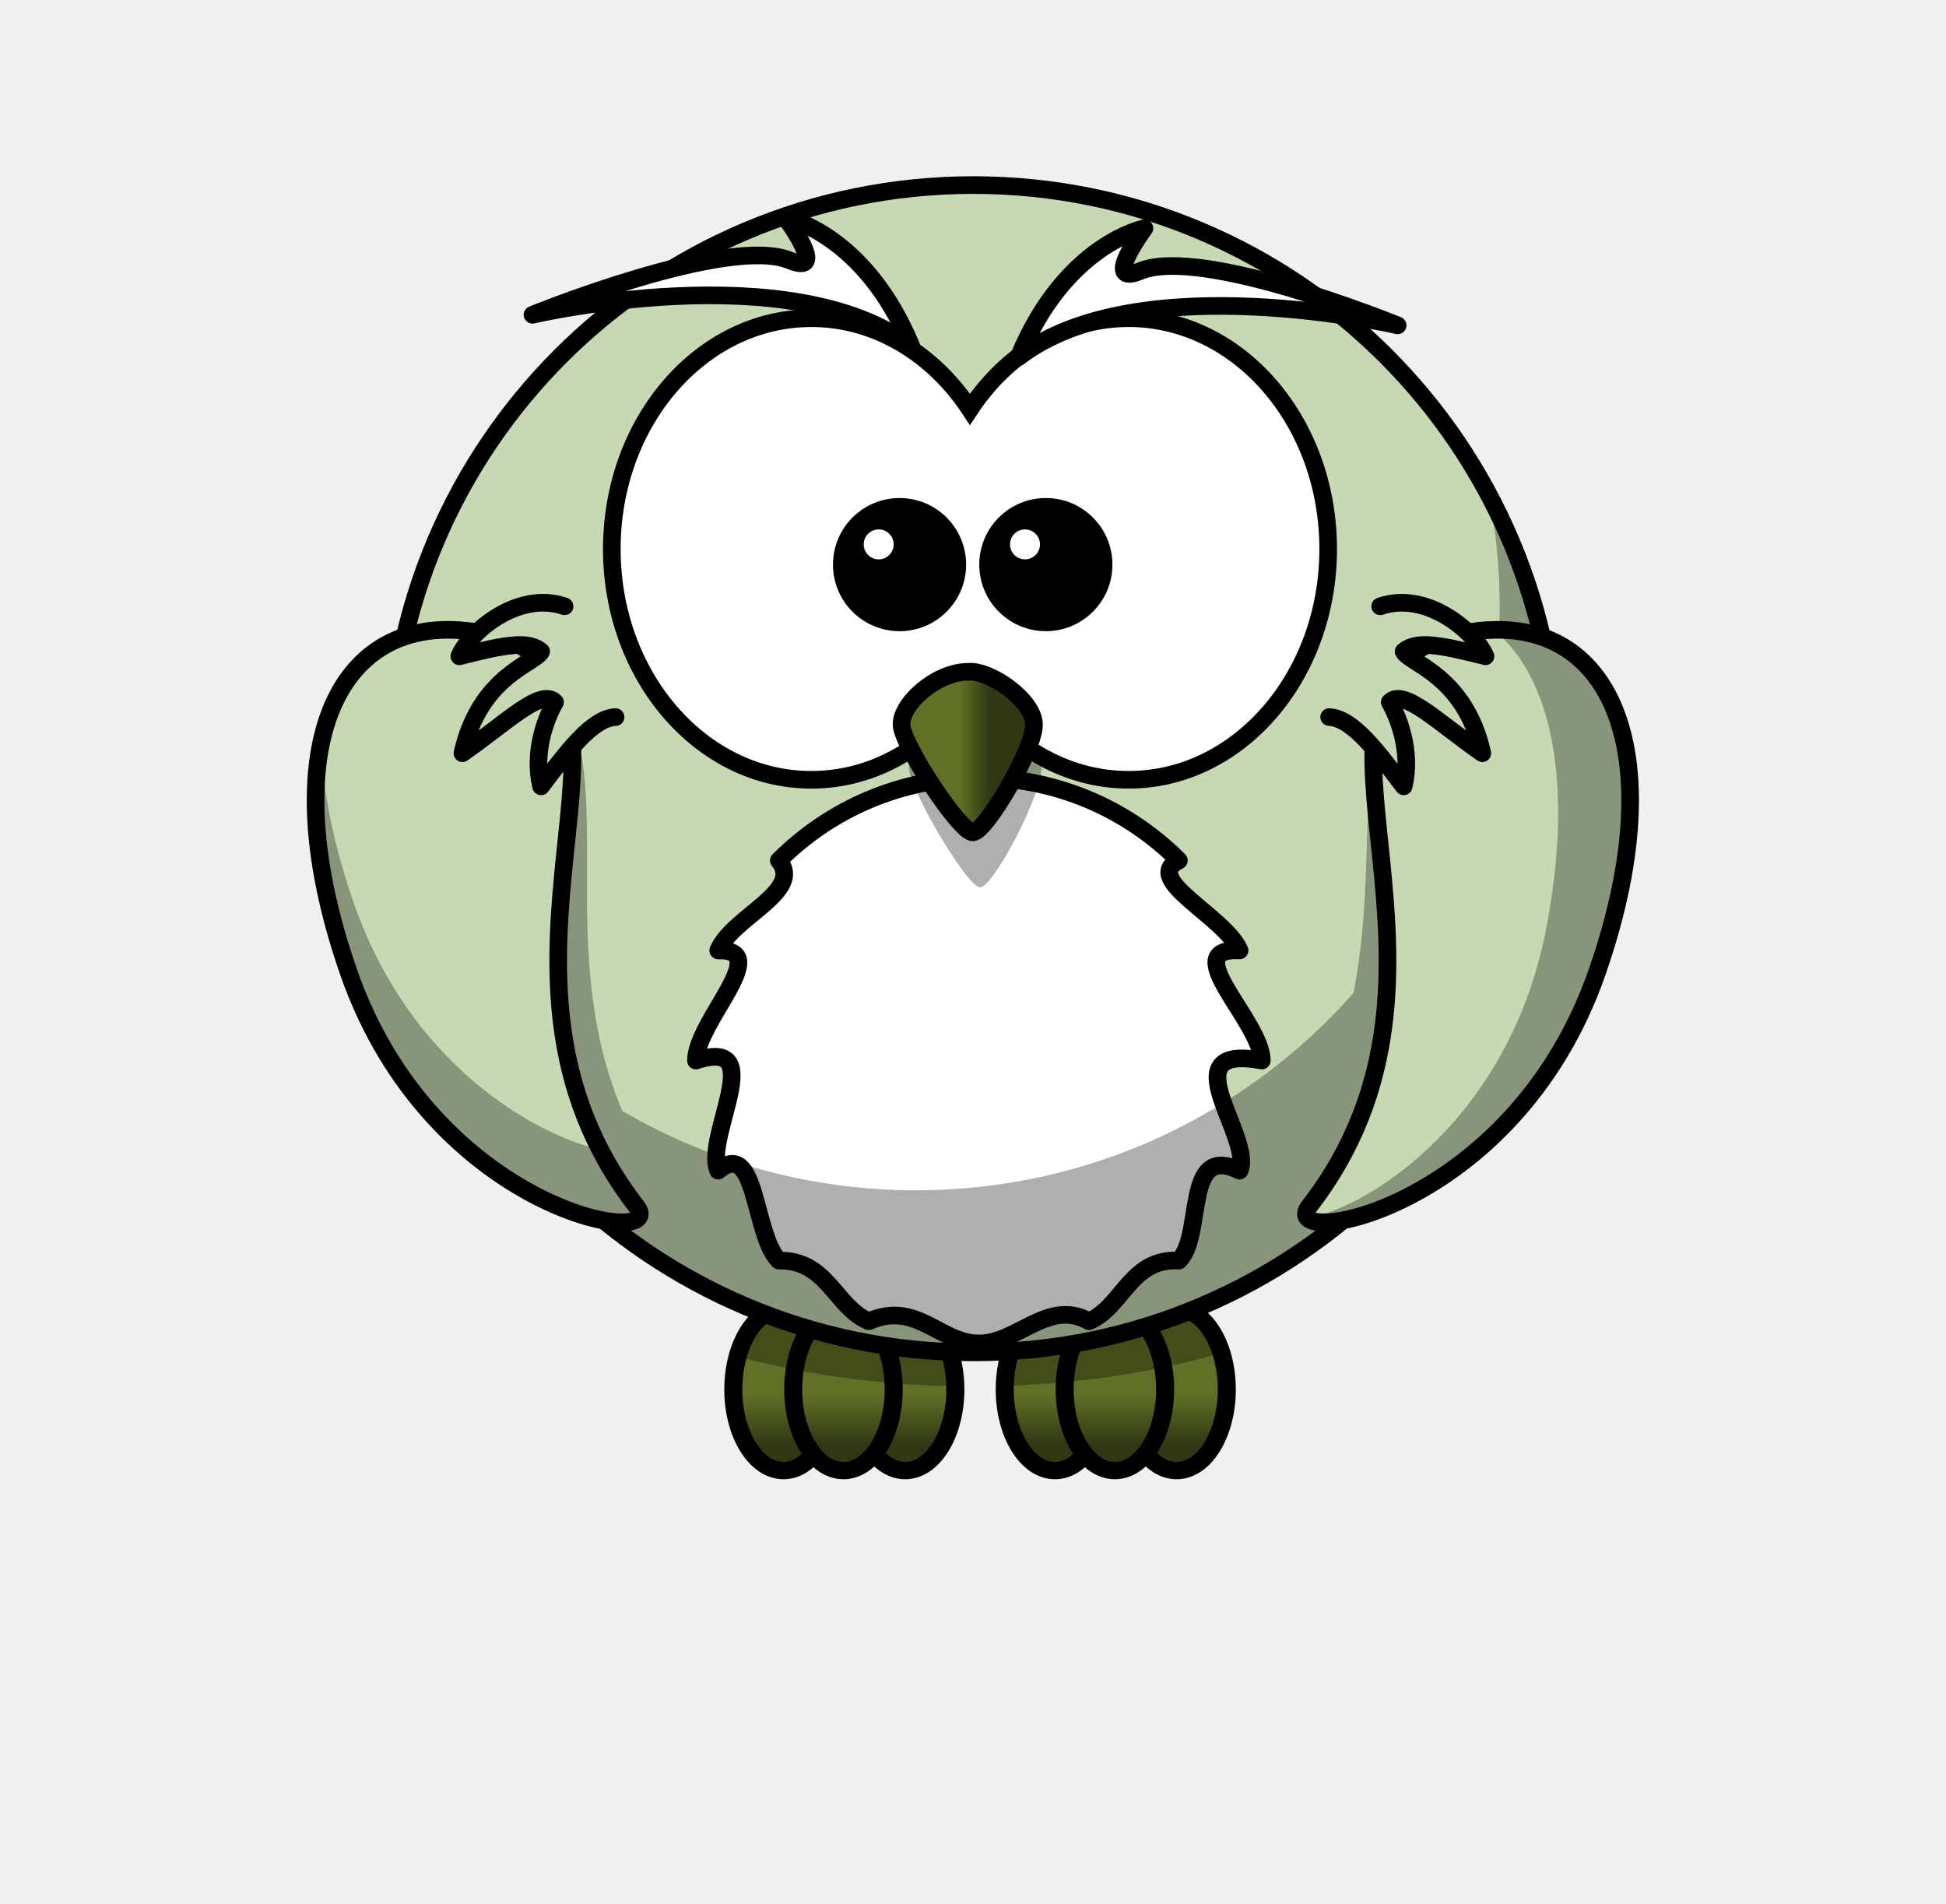
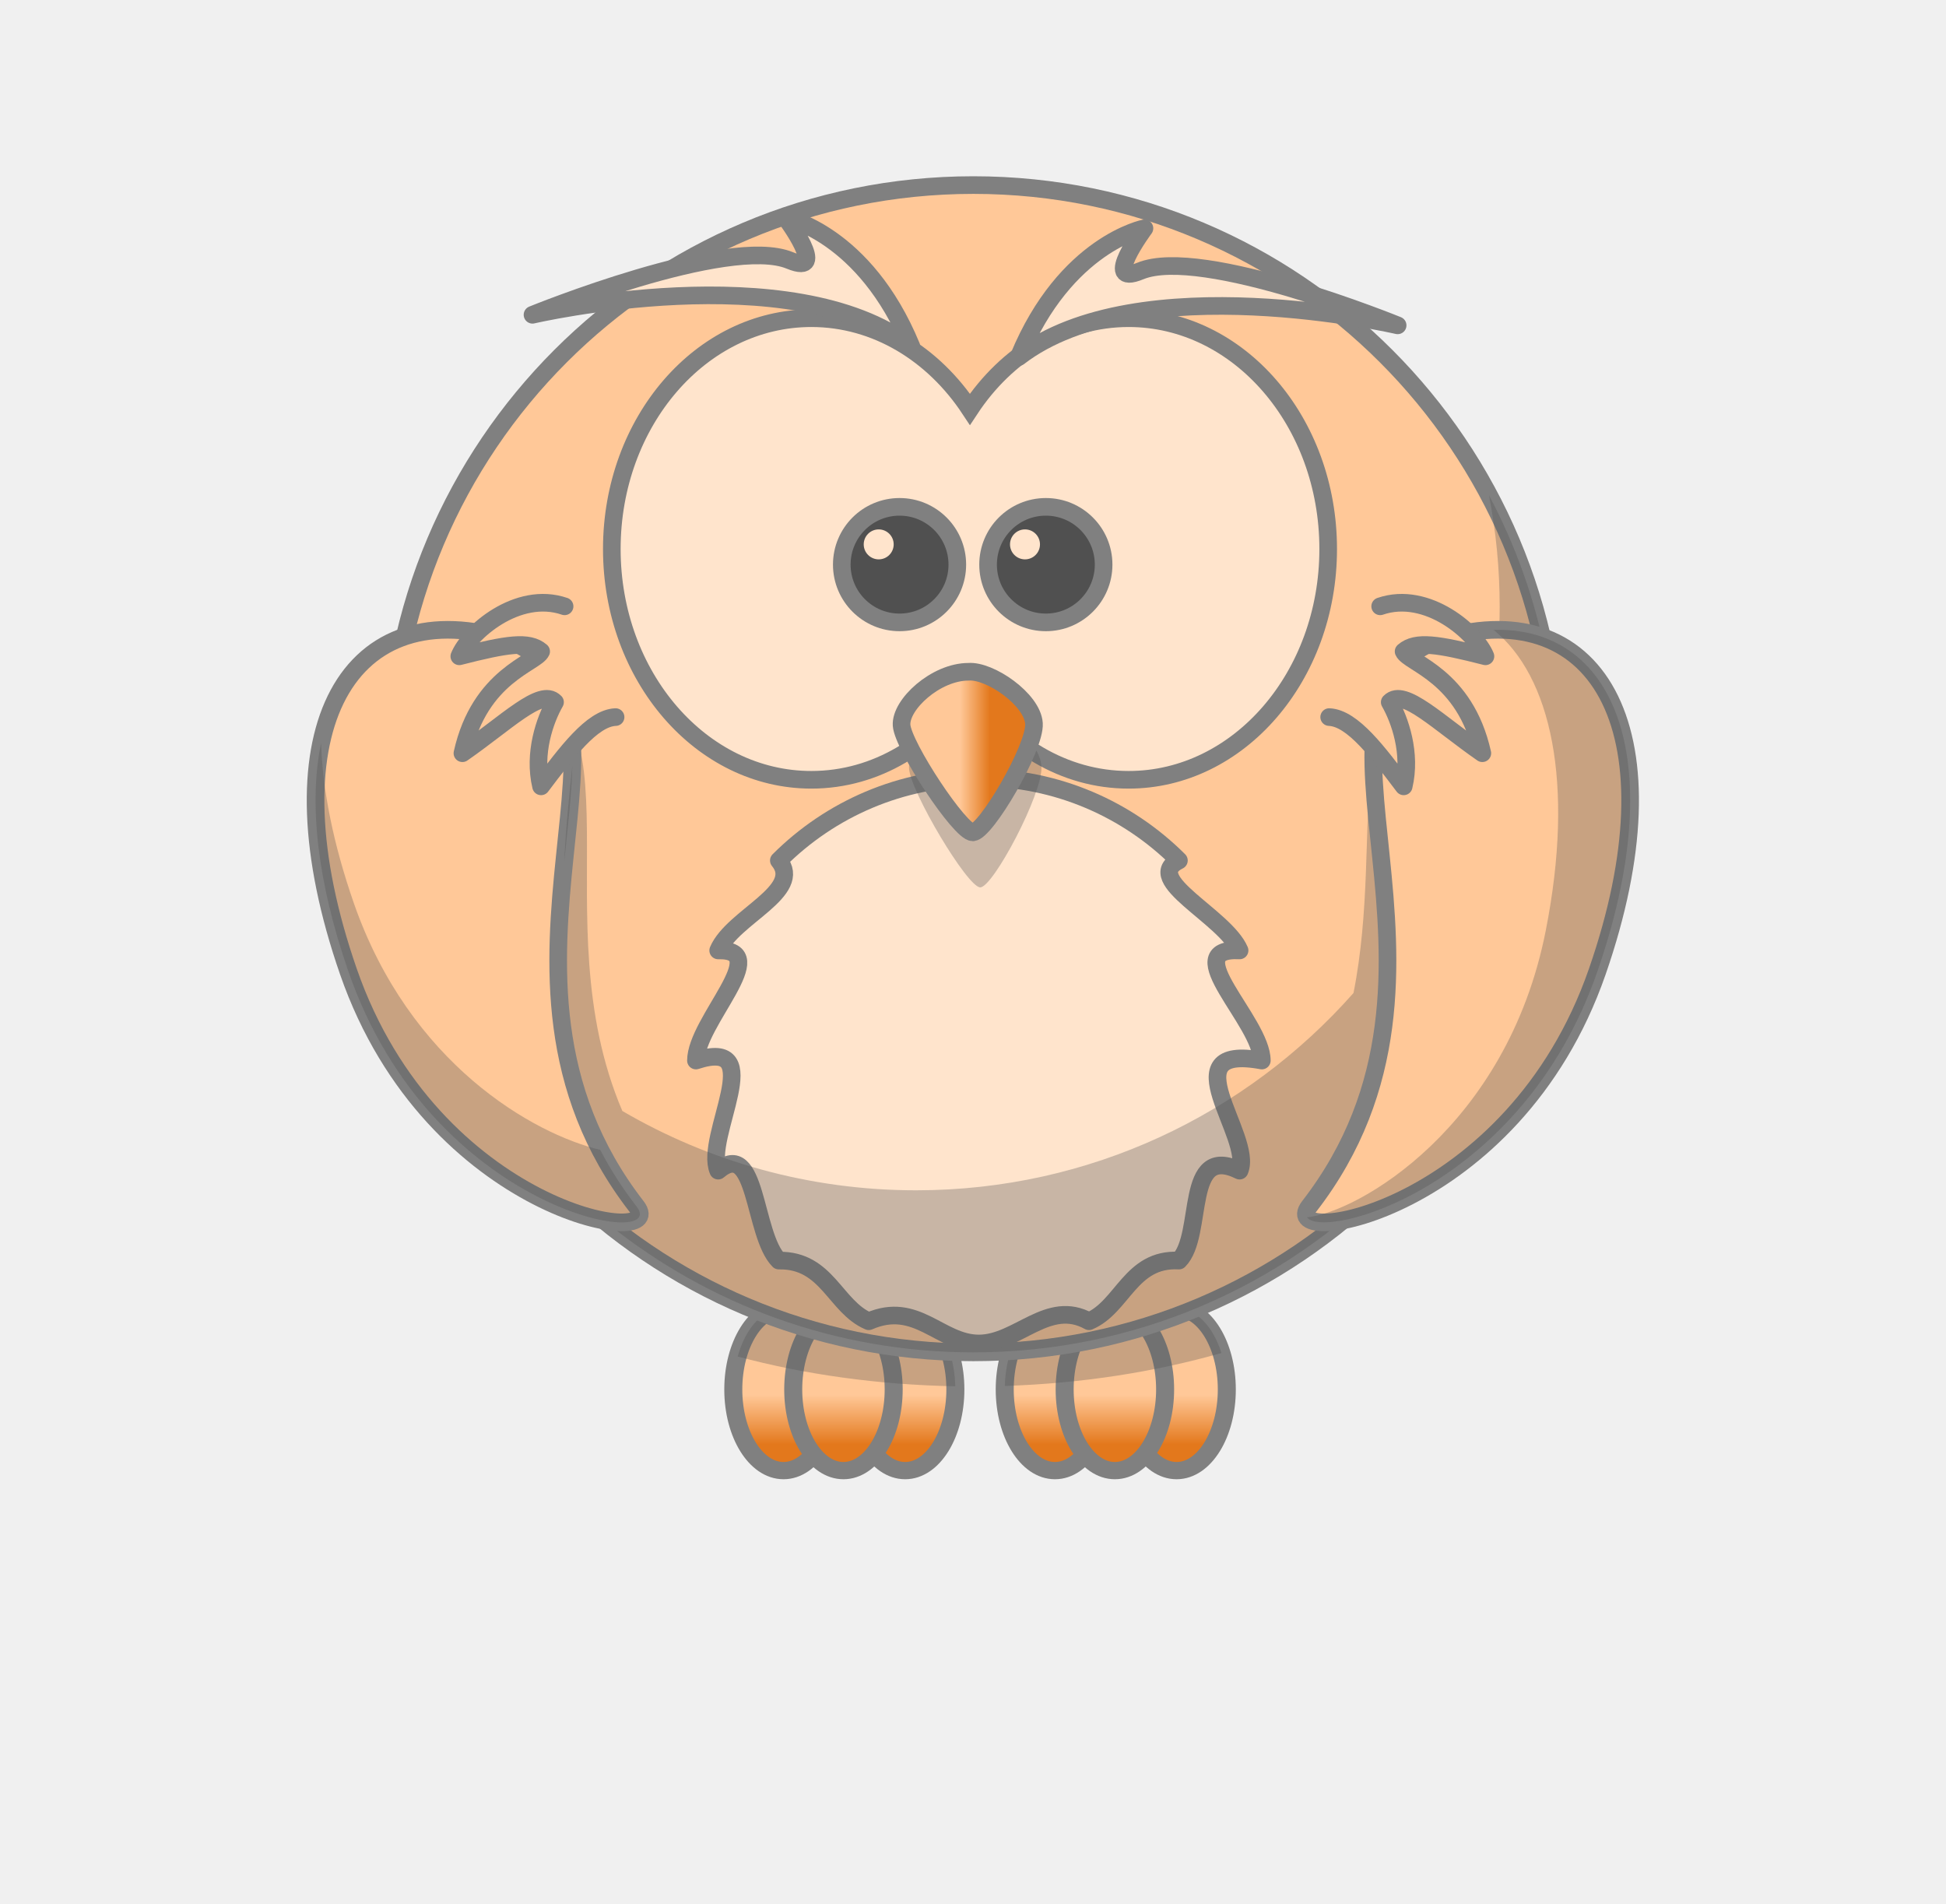
<svg xmlns="http://www.w3.org/2000/svg" xmlns:xlink="http://www.w3.org/1999/xlink" version="1.0" width="377.916" height="369.676" viewBox="-50 -50 478 540">
  <defs id="defs4">
    <linearGradient id="linearGradient4098">
-       <stop id="stop4100" style="stop-color:#607026;stop-opacity:1" offset="0" />
-       <stop id="stop4104" style="stop-color:#303813;stop-opacity:1" offset="1" />
+       <stop id="stop4100" style="stop-color:#ffc898;stop-opacity:1" offset="0" />
+       <stop id="stop4104" style="stop-color:#e3781c;stop-opacity:1" offset="1" />
    </linearGradient>
    <linearGradient x1="346.237" y1="537.414" x2="359.472" y2="537.414" id="linearGradient3211" xlink:href="#linearGradient4098" gradientUnits="userSpaceOnUse" gradientTransform="matrix(0.6414802,0,0,0.778051,125.3732,117.5289)" />
    <linearGradient x1="186.211" y1="354.022" x2="186.211" y2="362.278" id="linearGradient3327" xlink:href="#linearGradient4098" gradientUnits="userSpaceOnUse" />
    <linearGradient x1="195.754" y1="354.022" x2="195.754" y2="362.278" id="linearGradient3329" xlink:href="#linearGradient4098" gradientUnits="userSpaceOnUse" />
    <linearGradient x1="176.386" y1="354.022" x2="176.386" y2="362.278" id="linearGradient3331" xlink:href="#linearGradient4098" gradientUnits="userSpaceOnUse" />
    <linearGradient x1="229.439" y1="354.022" x2="229.439" y2="362.278" id="linearGradient3333" xlink:href="#linearGradient4098" gradientUnits="userSpaceOnUse" />
    <linearGradient x1="238.983" y1="354.022" x2="238.983" y2="362.278" id="linearGradient3335" xlink:href="#linearGradient4098" gradientUnits="userSpaceOnUse" />
    <linearGradient x1="219.614" y1="354.022" x2="219.614" y2="362.278" id="linearGradient3337" xlink:href="#linearGradient4098" gradientUnits="userSpaceOnUse" />
+     <style type="text/css">
+       
+         .fillColor { fill: #ffc898; }
+         .fillBlack { fill: #505050; }
+         .fillWhite { fill: #ffe4cc; }
+         .strokeBlack { stroke: #808080; }
+       
+     </style>
  </defs>
  <g transform="translate(-162.1788,-366.2018)" id="layer1">
-     <path d="M 214,353.128 A 8,13.5 0 1 1 198,353.128 A 8,13.5 0 1 1 214,353.128 z" transform="matrix(1.78125,0,0,1.705467,-35.00867,108.1051)" id="path3226" style="opacity:1;fill:url(#linearGradient3337);fill-opacity:1;fill-rule:nonzero;stroke:#000000;stroke-width:2.869;stroke-linecap:round;stroke-linejoin:round;stroke-miterlimit:4;stroke-dasharray:none;stroke-opacity:1" />
-     <path d="M 214,353.128 A 8,13.5 0 1 1 198,353.128 A 8,13.5 0 1 1 214,353.128 z" transform="matrix(1.78125,0,0,1.705467,-69.50867,108.1051)" id="path3228" style="opacity:1;fill:url(#linearGradient3335);fill-opacity:1;fill-rule:nonzero;stroke:#000000;stroke-width:2.869;stroke-linecap:round;stroke-linejoin:round;stroke-miterlimit:4;stroke-dasharray:none;stroke-opacity:1" />
-     <path d="M 214,353.128 A 8,13.5 0 1 1 198,353.128 A 8,13.5 0 1 1 214,353.128 z" transform="matrix(1.78125,0,0,1.705467,-52.50867,108.1051)" id="path3230" style="opacity:1;fill:url(#linearGradient3333);fill-opacity:1;fill-rule:nonzero;stroke:#000000;stroke-width:2.869;stroke-linecap:round;stroke-linejoin:round;stroke-miterlimit:4;stroke-dasharray:none;stroke-opacity:1" />
-     <path d="M 214,353.128 A 8,13.5 0 1 1 198,353.128 A 8,13.5 0 1 1 214,353.128 z" transform="matrix(1.78125,0,0,1.705467,41.99133,108.1051)" id="path3224" style="opacity:1;fill:url(#linearGradient3331);fill-opacity:1;fill-rule:nonzero;stroke:#000000;stroke-width:2.869;stroke-linecap:round;stroke-linejoin:round;stroke-miterlimit:4;stroke-dasharray:none;stroke-opacity:1" />
-     <path d="M 214,353.128 A 8,13.5 0 1 1 198,353.128 A 8,13.5 0 1 1 214,353.128 z" transform="matrix(1.78125,0,0,1.705467,7.49133,108.1051)" id="path3220" style="opacity:1;fill:url(#linearGradient3329);fill-opacity:1;fill-rule:nonzero;stroke:#000000;stroke-width:2.869;stroke-linecap:round;stroke-linejoin:round;stroke-miterlimit:4;stroke-dasharray:none;stroke-opacity:1" />
-     <path d="M 214,353.128 A 8,13.5 0 1 1 198,353.128 A 8,13.5 0 1 1 214,353.128 z" transform="matrix(1.78125,0,0,1.705467,24.49133,108.1051)" id="path3222" style="opacity:1;fill:url(#linearGradient3327);fill-opacity:1;fill-rule:nonzero;stroke:#000000;stroke-width:2.869;stroke-linecap:round;stroke-linejoin:round;stroke-miterlimit:4;stroke-dasharray:none;stroke-opacity:1" />
-     <path d="M 135.25,321.125 C 129.444,321.125 124.47,326.755 122.25,334.812 C 141.221,339.887 162.064,342.847 183.969,343.25 C 183.67,330.965 177.426,321.125 169.75,321.125 C 166.449,321.125 163.417,322.952 161,326 C 158.583,322.952 155.551,321.125 152.25,321.125 C 149.064,321.125 146.124,322.83 143.75,325.688 C 141.376,322.83 138.436,321.125 135.25,321.125 z M 212.25,321.125 C 204.594,321.125 198.359,330.915 198.031,343.156 C 219.912,342.452 240.647,339.173 259.469,333.812 C 257.122,326.297 252.312,321.125 246.75,321.125 C 243.449,321.125 240.417,322.952 238,326 C 235.583,322.952 232.551,321.125 229.25,321.125 C 226.064,321.125 223.124,322.83 220.75,325.688 C 218.376,322.83 215.436,321.125 212.25,321.125 z" transform="translate(162.1788,366.2018)" id="path3250" style="opacity:1;fill:#000000;fill-opacity:0.314;fill-rule:nonzero;stroke:none;stroke-width:6.429;stroke-linecap:round;stroke-linejoin:miter;stroke-miterlimit:4;stroke-dasharray:none;stroke-opacity:1" />
-     <path d="M 516.837,534.266 A 165.564,165.564 0 1 1 185.709,534.266 A 165.564,165.564 0 1 1 516.837,534.266 z" id="path2385" style="opacity:1;fill:#c7d9b3;fill-opacity:1;fill-rule:nonzero;stroke:#000000;stroke-width:5;stroke-linecap:round;stroke-linejoin:miter;stroke-miterlimit:4;stroke-dasharray:none;stroke-opacity:1" />
-     <path d="M 418.632,583.054 C 395.249,578.71 416.649,602.14 413.064,610.612 C 398.89,603.643 404.291,626.715 397.881,633.124 C 385.737,632.475 383.841,644.721 375.369,648.307 C 365.132,642.627 357.584,653.875 347.811,653.875 C 338.037,653.875 332.254,643.068 320.252,648.307 C 311.78,644.721 309.885,632.916 297.74,633.124 C 291.331,626.715 292.32,602.319 282.558,610.612 C 278.972,602.14 295.519,576.945 276.989,583.054 C 276.989,573.281 296.62,555.144 282.558,555.496 C 286.143,547.024 304.125,540.716 297.74,532.983 C 310.559,520.165 328.264,512.233 347.811,512.233 C 367.357,512.233 385.063,520.165 397.881,532.983 C 388.408,537.628 409.478,547.024 413.064,555.496 C 397.237,554.703 418.632,573.281 418.632,583.054 z" transform="matrix(1.133333,0,0,1.133333,-41.33858,-43.74635)" id="path3167" style="fill:#ffffff;fill-opacity:1;fill-rule:nonzero;stroke:#000000;stroke-width:4.412;stroke-linecap:round;stroke-linejoin:round;stroke-miterlimit:4;stroke-opacity:1" />
-     <path d="M 335.375,90.5 C 337.356,100.732 338.406,111.285 338.406,122.094 C 338.406,125.824 338.274,129.519 338.031,133.188 C 334.359,133.005 330.453,133.207 326.281,133.812 C 291.066,141.311 306.108,185.477 296.938,231.688 C 266.595,266.016 222.228,287.656 172.844,287.656 C 142.47,287.656 114.012,279.449 89.531,265.156 C 65.852,209.714 97.607,149.492 55.875,139.094 C 9.765,130.768 -8.095,173.55 21.719,237.656 C 38.18,273.05 65.442,290.436 85.5,297.188 C 113.863,319.988 149.892,333.625 189.094,333.625 C 235.043,333.625 276.651,314.886 306.656,284.625 C 324.11,275.908 343.518,260.03 357,233.469 C 382.212,183.798 377.385,146.39 351.531,136.031 C 348.361,119.895 342.865,104.589 335.375,90.5 z" transform="translate(162.1788,366.2018)" id="path3211" style="fill:#000000;fill-opacity:0.314;fill-rule:evenodd;stroke:none;stroke-width:5;stroke-linecap:butt;stroke-linejoin:miter;stroke-miterlimit:4;stroke-dasharray:none;stroke-opacity:1" />
-     <path d="M 217.915,497.247 C 266.027,514.547 203.752,591.389 255.735,658.439 C 265.343,670.832 197.867,660.529 174.012,591.854 C 150.813,525.068 172.879,484.314 217.915,497.247 z" id="path3169" style="fill:#c7d9b3;fill-opacity:1;fill-rule:evenodd;stroke:#000000;stroke-width:5;stroke-linecap:butt;stroke-linejoin:miter;stroke-miterlimit:4;stroke-dasharray:none;stroke-opacity:1" />
-     <path d="M 484.358,497.247 C 436.247,514.547 498.521,591.389 446.539,658.439 C 436.93,670.832 504.407,660.529 528.262,591.854 C 551.46,525.068 529.394,484.314 484.358,497.247 z" id="path3800" style="fill:#c7d9b3;fill-opacity:1;fill-rule:evenodd;stroke:#000000;stroke-width:5;stroke-linecap:butt;stroke-linejoin:miter;stroke-miterlimit:4;stroke-dasharray:none;stroke-opacity:1" />
-     <path d="M 466.683,488.199 C 480.071,483.59 493.904,495.783 496.548,502.379 C 483.036,498.927 476.828,497.953 473.33,500.999 C 474.836,504.37 490.738,507.74 495.667,529.87 C 483.238,521.253 473.363,511.294 469.395,515.387 C 472.276,520.42 475.594,529.884 473.358,539.267 C 466.217,529.843 458.919,519.889 452.217,519.62" id="path2413" style="fill:#c7d9b3;fill-opacity:1;fill-rule:evenodd;stroke:#000000;stroke-width:5;stroke-linecap:round;stroke-linejoin:round;stroke-miterlimit:4;stroke-dasharray:none;stroke-opacity:1" />
-     <path d="M 305.322,406.466 C 274.088,406.466 248.719,435.797 248.719,471.937 C 248.719,508.078 274.088,537.409 305.322,537.409 C 323.678,537.409 339.966,527.268 350.307,511.58 C 360.647,527.28 376.971,537.409 395.334,537.409 C 426.569,537.409 451.937,508.078 451.937,471.937 C 451.937,435.797 426.569,406.466 395.334,406.466 C 376.973,406.466 360.647,416.598 350.307,432.295 C 339.966,416.61 323.675,406.466 305.322,406.466 z" id="path2387" style="opacity:1;fill:#ffffff;fill-opacity:1;fill-rule:nonzero;stroke:#000000;stroke-width:5;stroke-linecap:round;stroke-linejoin:miter;stroke-miterlimit:4;stroke-dasharray:none;stroke-opacity:1" />
-     <path d="M 352.022,517.375 C 342.734,517.375 332.638,527.702 333.042,534.224 C 333.446,540.747 349.599,567.924 353.233,567.924 C 356.867,567.924 371.001,541.29 370.598,533.681 C 370.194,526.071 358.079,516.831 352.022,517.375 z" id="path3407" style="fill:#000000;fill-opacity:0.314;fill-rule:evenodd;stroke:none;stroke-width:5;stroke-linecap:butt;stroke-linejoin:miter;stroke-miterlimit:4;stroke-dasharray:none;stroke-opacity:1" />
-     <path d="M 349.9,506.766 C 340.612,506.766 330.517,516.072 330.92,521.95 C 331.324,527.827 347.477,552.317 351.112,552.317 C 354.746,552.317 368.88,528.317 368.476,521.46 C 368.072,514.603 355.958,506.276 349.9,506.766 z" id="path2391" style="fill:url(#linearGradient3211);fill-opacity:1;fill-rule:evenodd;stroke:#000000;stroke-width:5;stroke-linecap:butt;stroke-linejoin:miter;stroke-miterlimit:4;stroke-dasharray:none;stroke-opacity:1" />
-     <path d="M 340.571,487.367 A 10.387,10.387 0 1 1 319.797,487.367 A 10.387,10.387 0 1 1 340.571,487.367 z" transform="matrix(1.577639,0,0,1.577639,-190.5674,-292.5221)" id="path2411" style="opacity:1;fill:#000000;fill-opacity:1;fill-rule:nonzero;stroke:#000000;stroke-width:3.169;stroke-linecap:round;stroke-linejoin:miter;stroke-miterlimit:4;stroke-dasharray:none;stroke-opacity:1" />
-     <path d="M 235.322,488.199 C 221.934,483.59 208.101,495.783 205.457,502.379 C 218.969,498.927 225.177,497.953 228.675,500.999 C 227.169,504.37 211.267,507.74 206.338,529.87 C 218.767,521.253 228.642,511.294 232.611,515.387 C 229.729,520.42 226.411,529.884 228.647,539.267 C 235.788,529.843 243.086,519.889 249.789,519.62" id="path3193" style="fill:#c7d9b3;fill-opacity:1;fill-rule:evenodd;stroke:#000000;stroke-width:5;stroke-linecap:round;stroke-linejoin:round;stroke-miterlimit:4;stroke-dasharray:none;stroke-opacity:1" />
-     <path d="M 364.149,417.485 C 377.425,385.325 399.815,380.971 399.815,380.971 C 399.815,380.971 387.362,397.747 398.641,393.08 C 416.106,385.854 471.638,408.498 471.638,408.498 C 471.638,408.498 398.063,391.372 364.149,417.485 z" id="path3283" style="fill:#ffffff;fill-opacity:1;fill-rule:evenodd;stroke:#000000;stroke-width:5;stroke-linecap:butt;stroke-linejoin:round;stroke-miterlimit:4;stroke-dasharray:none;stroke-opacity:1" />
-     <path d="M 333.708,414.485 C 320.432,382.325 298.043,377.971 298.043,377.971 C 298.043,377.971 310.496,394.747 299.217,390.08 C 281.751,382.854 226.22,405.498 226.22,405.498 C 226.22,405.498 299.794,388.372 333.708,414.485 z" id="path3285" style="fill:#ffffff;fill-opacity:1;fill-rule:evenodd;stroke:#000000;stroke-width:5;stroke-linecap:butt;stroke-linejoin:round;stroke-miterlimit:4;stroke-dasharray:none;stroke-opacity:1" />
-     <path d="M 340.571,487.367 A 10.387,10.387 0 1 1 319.797,487.367 A 10.387,10.387 0 1 1 340.571,487.367 z" transform="matrix(1.577639,0,0,1.577639,-149.0674,-292.5221)" id="path3301" style="opacity:1;fill:#000000;fill-opacity:1;fill-rule:nonzero;stroke:#000000;stroke-width:3.169;stroke-linecap:round;stroke-linejoin:miter;stroke-miterlimit:4;stroke-dasharray:none;stroke-opacity:1" />
-     <path d="M 209.5,105.426 A 5.25,5.25 0 1 1 199,105.426 A 5.25,5.25 0 1 1 209.5,105.426 z" transform="matrix(0.8095238,0,0,0.8095238,159.0836,385.2829)" id="path3341" style="opacity:1;fill:#ffffff;fill-opacity:1;fill-rule:nonzero;stroke:none;stroke-width:5;stroke-linecap:butt;stroke-linejoin:round;stroke-miterlimit:4;stroke-dasharray:none;stroke-opacity:1" />
-     <path d="M 209.5,105.426 A 5.25,5.25 0 1 1 199,105.426 A 5.25,5.25 0 1 1 209.5,105.426 z" transform="matrix(0.8095238,0,0,0.8095238,200.5836,385.2829)" id="path3343" style="opacity:1;fill:#ffffff;fill-opacity:1;fill-rule:nonzero;stroke:none;stroke-width:5;stroke-linecap:butt;stroke-linejoin:round;stroke-miterlimit:4;stroke-dasharray:none;stroke-opacity:1" />
-     <path d="M 337.938,128.656 C 337.525,128.656 337.106,128.677 336.688,128.688 C 352.9,141.752 359.761,171.985 351.469,214.031 C 340.446,269.926 297.892,294.039 283.75,295.312 C 288.342,301.839 344.721,287.187 366.094,225.656 C 386.392,167.219 372.014,128.706 337.938,128.656 z" transform="translate(162.1788,366.2018)" id="path3200" style="fill:#000000;fill-opacity:0.314;fill-rule:evenodd;stroke:none;stroke-width:5;stroke-linecap:butt;stroke-linejoin:miter;stroke-miterlimit:4;stroke-dasharray:none;stroke-opacity:1" />
-     <path d="M 4.062,160.844 C 0.611,177.35 2.764,199.516 11.844,225.656 C 35.699,294.332 103.171,304.643 93.562,292.25 C 89.454,286.95 86.042,281.575 83.25,276.188 C 64.298,271.646 29.202,251.811 13.344,206.156 C 7.464,189.23 4.49,173.976 4.062,160.844 z M 75.344,167.188 C 74.461,175.724 73.488,184.799 73.062,194.312 C 74.056,184.522 75.142,175.371 75.344,167.188 z" transform="translate(162.1788,366.2018)" id="path3205" style="fill:#000000;fill-opacity:0.314;fill-rule:evenodd;stroke:none;stroke-width:5;stroke-linecap:butt;stroke-linejoin:miter;stroke-miterlimit:4;stroke-dasharray:none;stroke-opacity:1" />
+     <path class="strokeBlack" d="M 214,353.128 A 8,13.5 0 1 1 198,353.128 A 8,13.5 0 1 1 214,353.128 z" transform="matrix(1.78125,0,0,1.705467,-35.00867,108.1051)" id="path3226" style="opacity:1;fill:url(#linearGradient3337);fill-opacity:1;fill-rule:nonzero;stroke-width:2.869;stroke-linecap:round;stroke-linejoin:round;stroke-miterlimit:4;stroke-dasharray:none;stroke-opacity:1" />
+     <path class="strokeBlack" d="M 214,353.128 A 8,13.5 0 1 1 198,353.128 A 8,13.5 0 1 1 214,353.128 z" transform="matrix(1.78125,0,0,1.705467,-69.50867,108.1051)" id="path3228" style="opacity:1;fill:url(#linearGradient3335);fill-opacity:1;fill-rule:nonzero;stroke-width:2.869;stroke-linecap:round;stroke-linejoin:round;stroke-miterlimit:4;stroke-dasharray:none;stroke-opacity:1" />
+     <path class="strokeBlack" d="M 214,353.128 A 8,13.5 0 1 1 198,353.128 A 8,13.5 0 1 1 214,353.128 z" transform="matrix(1.78125,0,0,1.705467,-52.50867,108.1051)" id="path3230" style="opacity:1;fill:url(#linearGradient3333);fill-opacity:1;fill-rule:nonzero;stroke-width:2.869;stroke-linecap:round;stroke-linejoin:round;stroke-miterlimit:4;stroke-dasharray:none;stroke-opacity:1" />
+     <path class="strokeBlack" d="M 214,353.128 A 8,13.5 0 1 1 198,353.128 A 8,13.5 0 1 1 214,353.128 z" transform="matrix(1.78125,0,0,1.705467,41.99133,108.1051)" id="path3224" style="opacity:1;fill:url(#linearGradient3331);fill-opacity:1;fill-rule:nonzero; stroke-width:2.869;stroke-linecap:round;stroke-linejoin:round;stroke-miterlimit:4;stroke-dasharray:none;stroke-opacity:1" />
+     <path class="strokeBlack" d="M 214,353.128 A 8,13.5 0 1 1 198,353.128 A 8,13.5 0 1 1 214,353.128 z" transform="matrix(1.78125,0,0,1.705467,7.49133,108.1051)" id="path3220" style="opacity:1;fill:url(#linearGradient3329);fill-opacity:1;fill-rule:nonzero;stroke-width:2.869;stroke-linecap:round;stroke-linejoin:round;stroke-miterlimit:4;stroke-dasharray:none;stroke-opacity:1" />
+     <path class="strokeBlack" d="M 214,353.128 A 8,13.5 0 1 1 198,353.128 A 8,13.5 0 1 1 214,353.128 z" transform="matrix(1.78125,0,0,1.705467,24.49133,108.1051)" id="path3222" style="opacity:1;fill:url(#linearGradient3327);fill-opacity:1;fill-rule:nonzero ;stroke-width:2.869;stroke-linecap:round;stroke-linejoin:round;stroke-miterlimit:4;stroke-dasharray:none;stroke-opacity:1" />
+     <path class="fillBlack" d="M 135.25,321.125 C 129.444,321.125 124.47,326.755 122.25,334.812 C 141.221,339.887 162.064,342.847 183.969,343.25 C 183.67,330.965 177.426,321.125 169.75,321.125 C 166.449,321.125 163.417,322.952 161,326 C 158.583,322.952 155.551,321.125 152.25,321.125 C 149.064,321.125 146.124,322.83 143.75,325.688 C 141.376,322.83 138.436,321.125 135.25,321.125 z M 212.25,321.125 C 204.594,321.125 198.359,330.915 198.031,343.156 C 219.912,342.452 240.647,339.173 259.469,333.812 C 257.122,326.297 252.312,321.125 246.75,321.125 C 243.449,321.125 240.417,322.952 238,326 C 235.583,322.952 232.551,321.125 229.25,321.125 C 226.064,321.125 223.124,322.83 220.75,325.688 C 218.376,322.83 215.436,321.125 212.25,321.125 z" transform="translate(162.1788,366.2018)" id="path3250" style="opacity:1;fill-opacity:0.314;fill-rule:nonzero;stroke:none;stroke-width:6.429;stroke-linecap:round;stroke-linejoin:miter;stroke-miterlimit:4;stroke-dasharray:none;stroke-opacity:1" />
+     <path class="fillColor strokeBlack" d="M 516.837,534.266 A 165.564,165.564 0 1 1 185.709,534.266 A 165.564,165.564 0 1 1 516.837,534.266 z" id="path2385" style="opacity:1;fill-opacity:1;fill-rule:nonzero;stroke-width:5;stroke-linecap:round;stroke-linejoin:miter;stroke-miterlimit:4;stroke-dasharray:none;stroke-opacity:1" />
+     <path class="fillWhite strokeBlack" d="M 418.632,583.054 C 395.249,578.71 416.649,602.14 413.064,610.612 C 398.89,603.643 404.291,626.715 397.881,633.124 C 385.737,632.475 383.841,644.721 375.369,648.307 C 365.132,642.627 357.584,653.875 347.811,653.875 C 338.037,653.875 332.254,643.068 320.252,648.307 C 311.78,644.721 309.885,632.916 297.74,633.124 C 291.331,626.715 292.32,602.319 282.558,610.612 C 278.972,602.14 295.519,576.945 276.989,583.054 C 276.989,573.281 296.62,555.144 282.558,555.496 C 286.143,547.024 304.125,540.716 297.74,532.983 C 310.559,520.165 328.264,512.233 347.811,512.233 C 367.357,512.233 385.063,520.165 397.881,532.983 C 388.408,537.628 409.478,547.024 413.064,555.496 C 397.237,554.703 418.632,573.281 418.632,583.054 z" transform="matrix(1.133333,0,0,1.133333,-41.33858,-43.74635)" id="path3167" style="fill-opacity:1;fill-rule:nonzero;stroke-width:4.412;stroke-linecap:round;stroke-linejoin:round;stroke-miterlimit:4;stroke-opacity:1" />
+     <path class="fillBlack" d="M 335.375,90.5 C 337.356,100.732 338.406,111.285 338.406,122.094 C 338.406,125.824 338.274,129.519 338.031,133.188 C 334.359,133.005 330.453,133.207 326.281,133.812 C 291.066,141.311 306.108,185.477 296.938,231.688 C 266.595,266.016 222.228,287.656 172.844,287.656 C 142.47,287.656 114.012,279.449 89.531,265.156 C 65.852,209.714 97.607,149.492 55.875,139.094 C 9.765,130.768 -8.095,173.55 21.719,237.656 C 38.18,273.05 65.442,290.436 85.5,297.188 C 113.863,319.988 149.892,333.625 189.094,333.625 C 235.043,333.625 276.651,314.886 306.656,284.625 C 324.11,275.908 343.518,260.03 357,233.469 C 382.212,183.798 377.385,146.39 351.531,136.031 C 348.361,119.895 342.865,104.589 335.375,90.5 z" transform="translate(162.1788,366.2018)" id="path3211" style="fill-opacity:0.314;fill-rule:evenodd;stroke:none;stroke-width:5;stroke-linecap:butt;stroke-linejoin:miter;stroke-miterlimit:4;stroke-dasharray:none;stroke-opacity:1" />
+     <path class="fillColor strokeBlack" d="M 217.915,497.247 C 266.027,514.547 203.752,591.389 255.735,658.439 C 265.343,670.832 197.867,660.529 174.012,591.854 C 150.813,525.068 172.879,484.314 217.915,497.247 z" id="path3169" style="fill-opacity:1;fill-rule:evenodd;stroke-width:5;stroke-linecap:butt;stroke-linejoin:miter;stroke-miterlimit:4;stroke-dasharray:none;stroke-opacity:1" />
+     <path class="fillColor strokeBlack" d="M 484.358,497.247 C 436.247,514.547 498.521,591.389 446.539,658.439 C 436.93,670.832 504.407,660.529 528.262,591.854 C 551.46,525.068 529.394,484.314 484.358,497.247 z" id="path3800" style="fill-opacity:1;fill-rule:evenodd;stroke-width:5;stroke-linecap:butt;stroke-linejoin:miter;stroke-miterlimit:4;stroke-dasharray:none;stroke-opacity:1" />
+     <path class="fillColor strokeBlack" d="M 466.683,488.199 C 480.071,483.59 493.904,495.783 496.548,502.379 C 483.036,498.927 476.828,497.953 473.33,500.999 C 474.836,504.37 490.738,507.74 495.667,529.87 C 483.238,521.253 473.363,511.294 469.395,515.387 C 472.276,520.42 475.594,529.884 473.358,539.267 C 466.217,529.843 458.919,519.889 452.217,519.62" id="path2413" style="fill-opacity:1;fill-rule:evenodd;stroke-width:5;stroke-linecap:round;stroke-linejoin:round;stroke-miterlimit:4;stroke-dasharray:none;stroke-opacity:1" />
+     <path class="fillWhite strokeBlack" d="M 305.322,406.466 C 274.088,406.466 248.719,435.797 248.719,471.937 C 248.719,508.078 274.088,537.409 305.322,537.409 C 323.678,537.409 339.966,527.268 350.307,511.58 C 360.647,527.28 376.971,537.409 395.334,537.409 C 426.569,537.409 451.937,508.078 451.937,471.937 C 451.937,435.797 426.569,406.466 395.334,406.466 C 376.973,406.466 360.647,416.598 350.307,432.295 C 339.966,416.61 323.675,406.466 305.322,406.466 z" id="path2387" style="opacity:1;fill-opacity:1;fill-rule:nonzero;stroke-width:5;stroke-linecap:round;stroke-linejoin:miter;stroke-miterlimit:4;stroke-dasharray:none;stroke-opacity:1" />
+     <path class="fillBlack" d="M 352.022,517.375 C 342.734,517.375 332.638,527.702 333.042,534.224 C 333.446,540.747 349.599,567.924 353.233,567.924 C 356.867,567.924 371.001,541.29 370.598,533.681 C 370.194,526.071 358.079,516.831 352.022,517.375 z" id="path3407" style="fill-opacity:0.314;fill-rule:evenodd;stroke:none;stroke-width:5;stroke-linecap:butt;stroke-linejoin:miter;stroke-miterlimit:4;stroke-dasharray:none;stroke-opacity:1" />
+     <path class="strokeBlack" d="M 349.9,506.766 C 340.612,506.766 330.517,516.072 330.92,521.95 C 331.324,527.827 347.477,552.317 351.112,552.317 C 354.746,552.317 368.88,528.317 368.476,521.46 C 368.072,514.603 355.958,506.276 349.9,506.766 z" id="path2391" style="fill:url(#linearGradient3211);fill-opacity:1;fill-rule:evenodd;stroke-width:5;stroke-linecap:butt;stroke-linejoin:miter;stroke-miterlimit:4;stroke-dasharray:none;stroke-opacity:1" />
+     <path class="fillBlack strokeBlack" d="M 340.571,487.367 A 10.387,10.387 0 1 1 319.797,487.367 A 10.387,10.387 0 1 1 340.571,487.367 z" transform="matrix(1.577639,0,0,1.577639,-190.5674,-292.5221)" id="path2411" style="opacity:1;fill-opacity:1;fill-rule:nonzero;stroke-width:3.169;stroke-linecap:round;stroke-linejoin:miter;stroke-miterlimit:4;stroke-dasharray:none;stroke-opacity:1" />
+     <path class="fillColor strokeBlack" d="M 235.322,488.199 C 221.934,483.59 208.101,495.783 205.457,502.379 C 218.969,498.927 225.177,497.953 228.675,500.999 C 227.169,504.37 211.267,507.74 206.338,529.87 C 218.767,521.253 228.642,511.294 232.611,515.387 C 229.729,520.42 226.411,529.884 228.647,539.267 C 235.788,529.843 243.086,519.889 249.789,519.62" id="path3193" style="fill-opacity:1;fill-rule:evenodd;stroke-width:5;stroke-linecap:round;stroke-linejoin:round;stroke-miterlimit:4;stroke-dasharray:none;stroke-opacity:1" />
+     <path class="fillWhite strokeBlack" d="M 364.149,417.485 C 377.425,385.325 399.815,380.971 399.815,380.971 C 399.815,380.971 387.362,397.747 398.641,393.08 C 416.106,385.854 471.638,408.498 471.638,408.498 C 471.638,408.498 398.063,391.372 364.149,417.485 z" id="path3283" style="fill-opacity:1;fill-rule:evenodd;stroke-width:5;stroke-linecap:butt;stroke-linejoin:round;stroke-miterlimit:4;stroke-dasharray:none;stroke-opacity:1" />
+     <path class="fillWhite strokeBlack" d="M 333.708,414.485 C 320.432,382.325 298.043,377.971 298.043,377.971 C 298.043,377.971 310.496,394.747 299.217,390.08 C 281.751,382.854 226.22,405.498 226.22,405.498 C 226.22,405.498 299.794,388.372 333.708,414.485 z" id="path3285" style="fill-opacity:1;fill-rule:evenodd;stroke-width:5;stroke-linecap:butt;stroke-linejoin:round;stroke-miterlimit:4;stroke-dasharray:none;stroke-opacity:1" />
+     <path class="fillBlack strokeBlack" d="M 340.571,487.367 A 10.387,10.387 0 1 1 319.797,487.367 A 10.387,10.387 0 1 1 340.571,487.367 z" transform="matrix(1.577639,0,0,1.577639,-149.0674,-292.5221)" id="path3301" style="opacity:1;fill-opacity:1;fill-rule:nonzero;stroke-width:3.169;stroke-linecap:round;stroke-linejoin:miter;stroke-miterlimit:4;stroke-dasharray:none;stroke-opacity:1" />
+     <path class="fillWhite" d="M 209.5,105.426 A 5.25,5.25 0 1 1 199,105.426 A 5.25,5.25 0 1 1 209.5,105.426 z" transform="matrix(0.8095238,0,0,0.8095238,159.0836,385.2829)" id="path3341" style="opacity:1;fill-opacity:1;fill-rule:nonzero;stroke:none;stroke-width:5;stroke-linecap:butt;stroke-linejoin:round;stroke-miterlimit:4;stroke-dasharray:none;stroke-opacity:1" />
+     <path class="fillWhite" d="M 209.5,105.426 A 5.25,5.25 0 1 1 199,105.426 A 5.25,5.25 0 1 1 209.5,105.426 z" transform="matrix(0.8095238,0,0,0.8095238,200.5836,385.2829)" id="path3343" style="opacity:1;fill-opacity:1;fill-rule:nonzero;stroke:none;stroke-width:5;stroke-linecap:butt;stroke-linejoin:round;stroke-miterlimit:4;stroke-dasharray:none;stroke-opacity:1" />
+     <path class="fillBlack" d="M 337.938,128.656 C 337.525,128.656 337.106,128.677 336.688,128.688 C 352.9,141.752 359.761,171.985 351.469,214.031 C 340.446,269.926 297.892,294.039 283.75,295.312 C 288.342,301.839 344.721,287.187 366.094,225.656 C 386.392,167.219 372.014,128.706 337.938,128.656 z" transform="translate(162.1788,366.2018)" id="path3200" style="fill-opacity:0.314;fill-rule:evenodd;stroke:none;stroke-width:5;stroke-linecap:butt;stroke-linejoin:miter;stroke-miterlimit:4;stroke-dasharray:none;stroke-opacity:1" />
+     <path class="fillBlack" d="M 4.062,160.844 C 0.611,177.35 2.764,199.516 11.844,225.656 C 35.699,294.332 103.171,304.643 93.562,292.25 C 89.454,286.95 86.042,281.575 83.25,276.188 C 64.298,271.646 29.202,251.811 13.344,206.156 C 7.464,189.23 4.49,173.976 4.062,160.844 z M 75.344,167.188 C 74.461,175.724 73.488,184.799 73.062,194.312 C 74.056,184.522 75.142,175.371 75.344,167.188 z" transform="translate(162.1788,366.2018)" id="path3205" style="fill-opacity:0.314;fill-rule:evenodd;stroke:none;stroke-width:5;stroke-linecap:butt;stroke-linejoin:miter;stroke-miterlimit:4;stroke-dasharray:none;stroke-opacity:1" />
  </g>
</svg>
